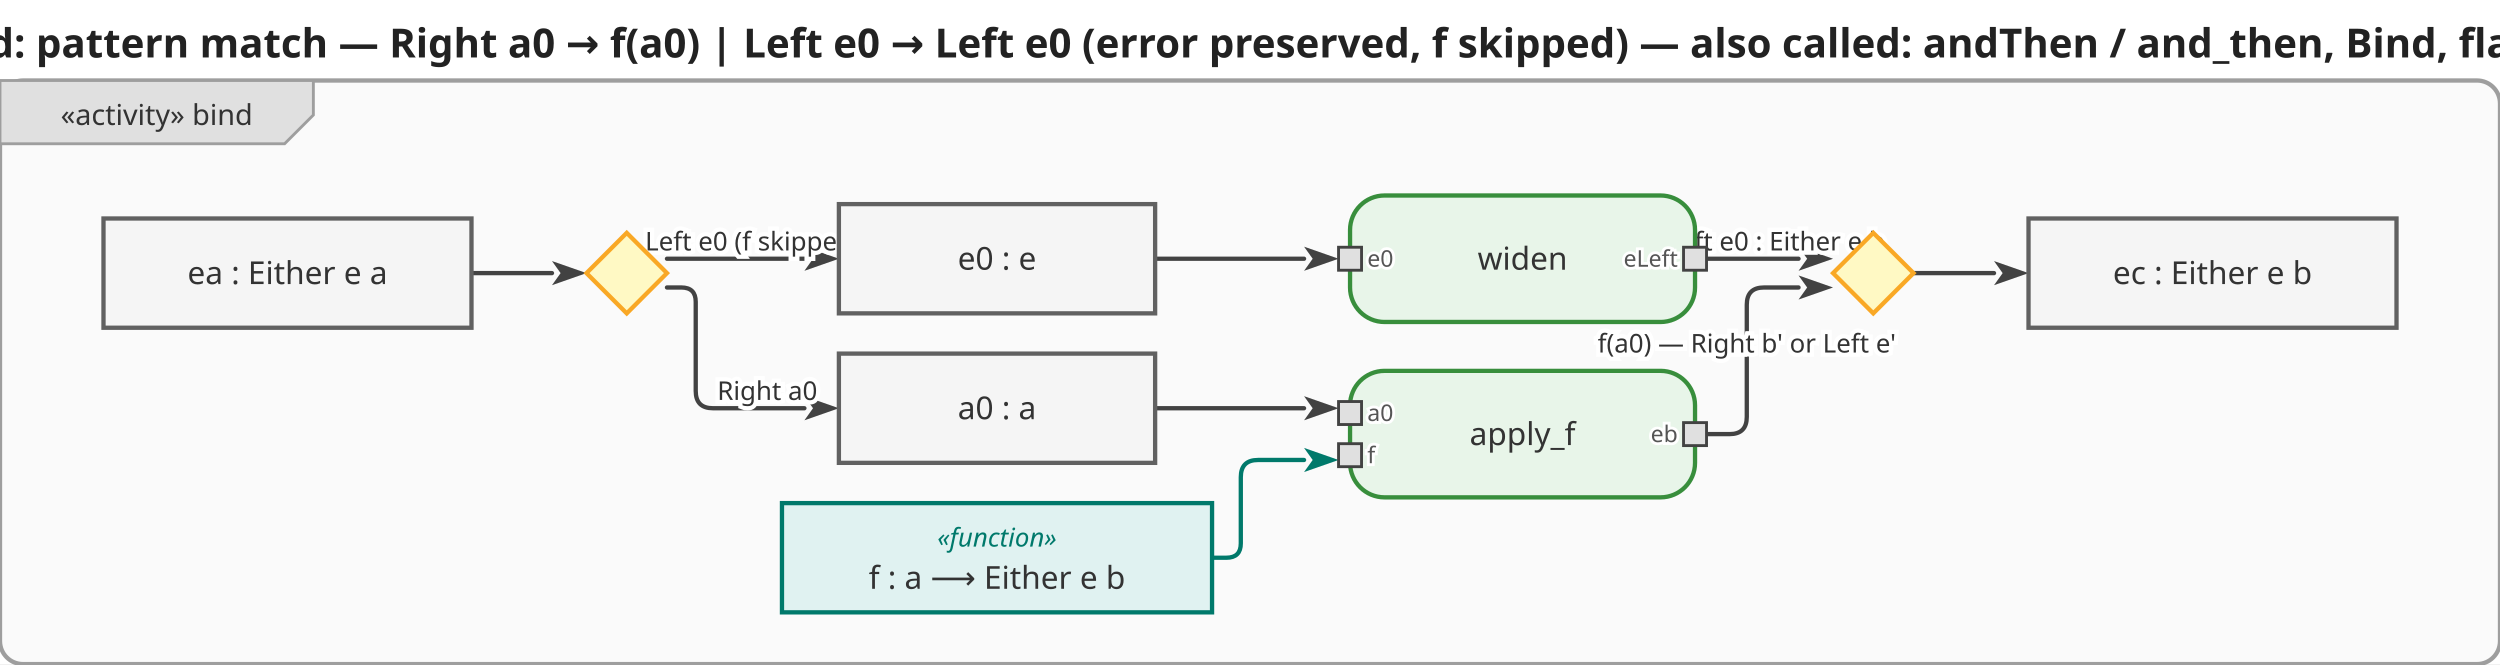
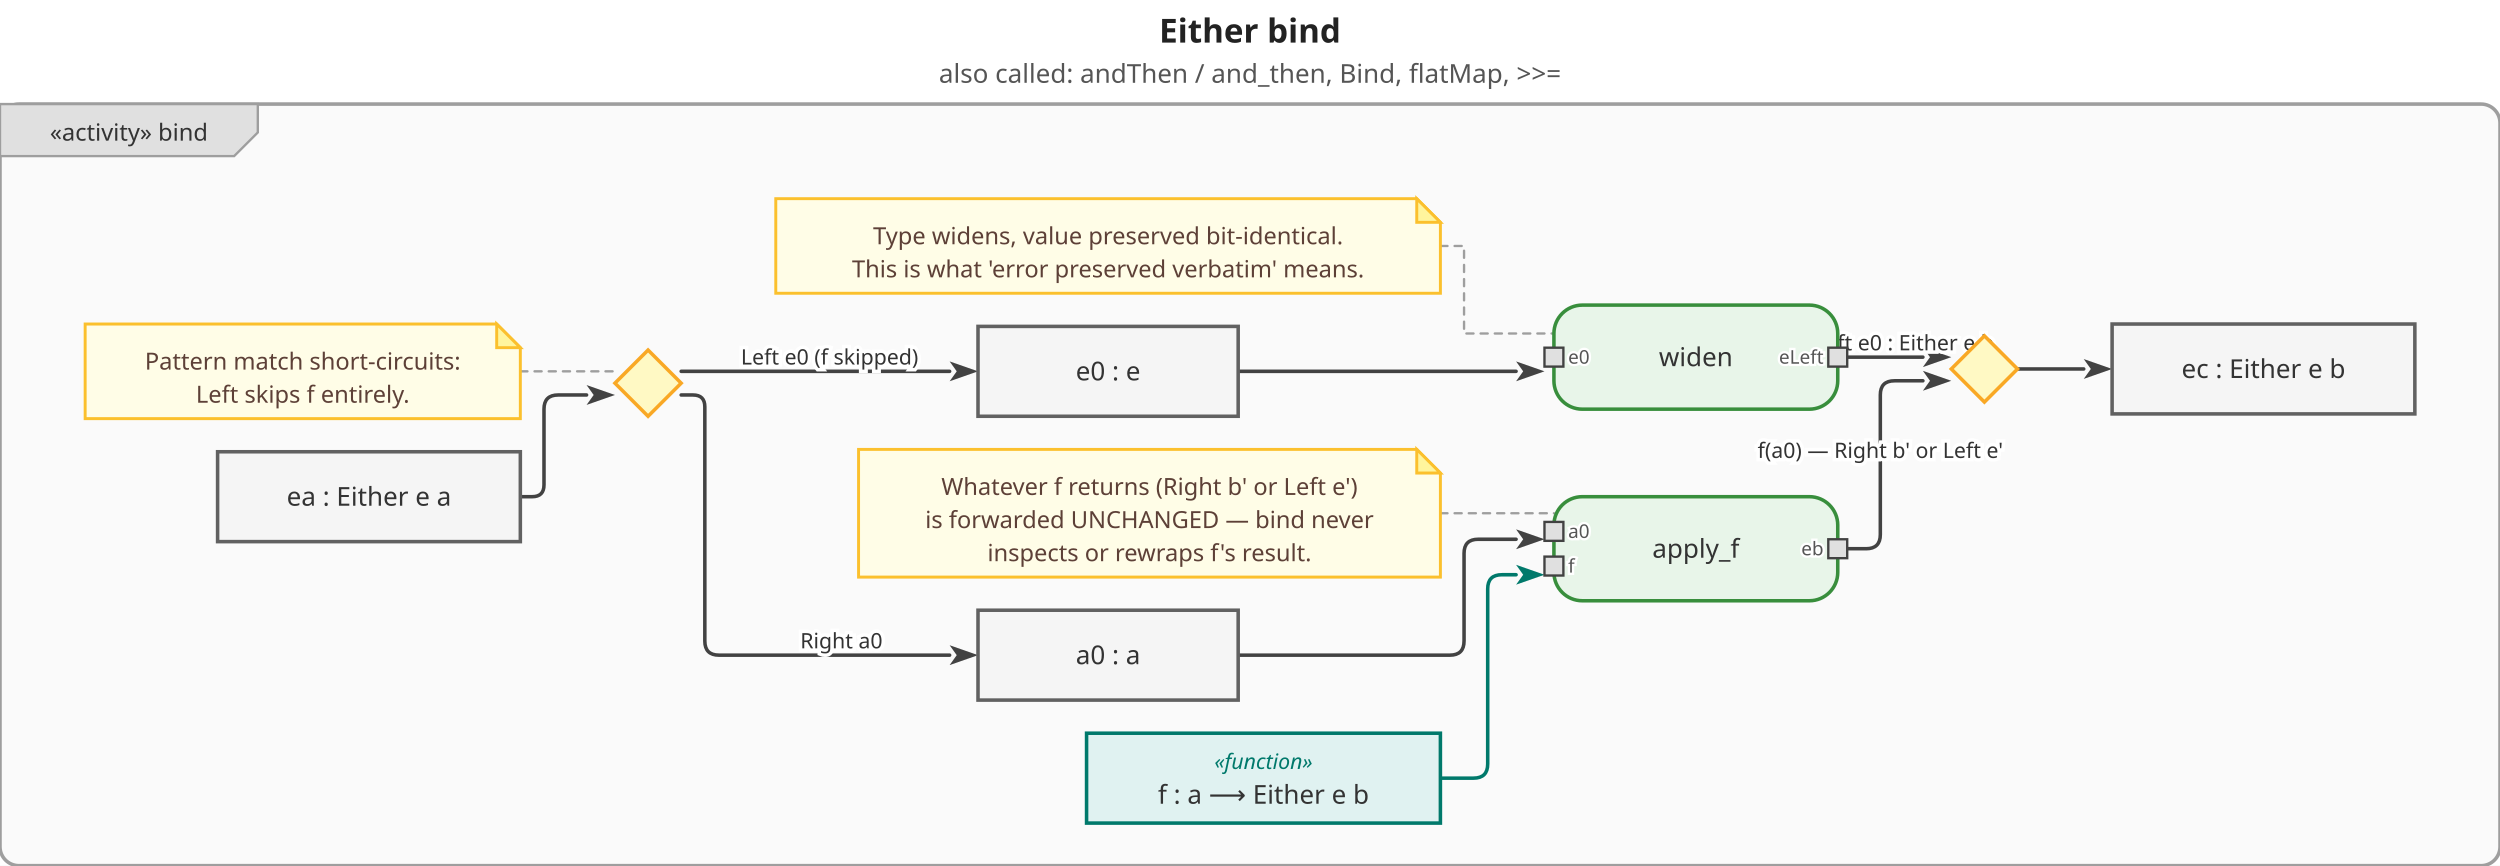
- <svg xmlns="http://www.w3.org/2000/svg" viewBox="0 0 869.6 231" width="869.6" height="231">
+ <svg xmlns="http://www.w3.org/2000/svg" viewBox="0 0 1057 366" width="1057" height="366">
  <defs>
    <marker id="arrowFilled" viewBox="0 0 10 10" refX="0" refY="5" markerWidth="8" markerHeight="8" orient="auto-start-reverse">
      <path d="M0,1.5 L10,5 L0,8.5 L2.5,5 Z" fill="#424242" />
    </marker>
    <marker id="arrowOpen" viewBox="0 0 10 10" refX="0" refY="5" markerWidth="8" markerHeight="8" orient="auto-start-reverse">
      <path d="M0,1.5 L10,5 L0,8.5" fill="none" stroke="#424242" stroke-width="1.25" />
    </marker>
    <marker id="arrowHof" viewBox="0 0 10 10" refX="0" refY="5" markerWidth="8" markerHeight="8" orient="auto-start-reverse">
      <path d="M0,1.5 L10,5 L0,8.5 L2.5,5 Z" fill="#00796b" />
    </marker>
  </defs>
-   <rect width="869.6" height="231" fill="white" />
-   <text x="434.8" y="20" text-anchor="middle" font-size="14" font-weight="bold" font-family="sans-serif" fill="#222">Either bind: pattern match — Right a0 → f(a0) | Left e0 → Left e0 (error preserved, f skipped) — also called: andThen / and_then, Bind, flatMap, &gt;&gt;=</text>
-   <g transform="translate(0,28)">
-     <rect x="0" y="0" width="869.6" height="203" rx="8" fill="#fafafa" stroke="#9e9e9e" stroke-width="1.5" />
+   <rect width="1057" height="366" fill="white" />
+   <text x="528.5" y="18" text-anchor="middle" font-size="14" font-weight="bold" font-family="sans-serif" fill="#222">Either bind</text>
+   <text x="528.5" y="35" text-anchor="middle" font-size="11" font-weight="normal" font-family="sans-serif" fill="#555">also called: andThen / and_then, Bind, flatMap, &gt;&gt;=</text>
+   <g transform="translate(0,44)">
+     <rect x="0" y="0" width="1057" height="322" rx="8" fill="#fafafa" stroke="#9e9e9e" stroke-width="1.5" />
    <g class="diagram-frame-tab tab-activity">
      <path d="M0,0 L109,0 L109,12 L99,22 L0,22 Z" fill="#e0e0e0" stroke="#9e9e9e" stroke-width="1" />
      <text x="54.5" y="12" text-anchor="middle" font-size="10" font-family="sans-serif" dominant-baseline="middle" fill="#333">«activity» bind</text>
    </g>
    <g class="edge">
-       <path d="M164.0,67.0 L192.0,67.0" fill="none" stroke="#424242" stroke-width="1.5" stroke-linejoin="round" stroke-linecap="round" marker-end="url(#arrowFilled)" />
+       <path d="M220.0,166.0 L225.0,166.0 Q230.0,166.0 230.0,161.0 L230.0,129.0 Q230.0,123.0 236.0,123.0 L248.0,123.0" fill="none" stroke="#424242" stroke-width="1.5" stroke-linejoin="round" stroke-linecap="round" marker-end="url(#arrowFilled)" />
    </g>
    <g class="edge">
-       <path d="M232.0,72.0 L237.0,72.0 Q242.0,72.0 242.0,77.0 L242.0,108.0 Q242.0,114.0 248.0,114.0 L279.8,114.0" fill="none" stroke="#424242" stroke-width="1.5" stroke-linejoin="round" stroke-linecap="round" marker-end="url(#arrowFilled)" />
-       <text x="266.9" y="108" text-anchor="middle" dominant-baseline="middle" font-size="9" font-family="sans-serif" fill="#333" stroke="white" stroke-width="3" paint-order="stroke fill">Right a0</text>
+       <path d="M288.0,123.0 L293.0,123.0 Q298.0,123.0 298.0,128.0 L298.0,227.0 Q298.0,233.0 304.0,233.0 L401.5,233.0" fill="none" stroke="#424242" stroke-width="1.5" stroke-linejoin="round" stroke-linecap="round" marker-end="url(#arrowFilled)" />
+       <text x="355.75" y="227" text-anchor="middle" dominant-baseline="middle" font-size="9" font-family="sans-serif" fill="#333" stroke="white" stroke-width="3" paint-order="stroke fill">Right a0</text>
    </g>
    <g class="edge">
-       <path d="M401.8,114.0 L453.6,114.0" fill="none" stroke="#424242" stroke-width="1.5" stroke-linejoin="round" stroke-linecap="round" marker-end="url(#arrowFilled)" />
+       <path d="M523.5,233.0 L613.0,233.0 Q619.0,233.0 619.0,227.0 L619.0,190.0 Q619.0,184.0 625.0,184.0 L641.0,184.0" fill="none" stroke="#424242" stroke-width="1.5" stroke-linejoin="round" stroke-linecap="round" marker-end="url(#arrowFilled)" />
    </g>
    <g class="edge hof-edge">
-       <path d="M421.6,166.0 L426.6,166.0 Q431.6,166.0 431.6,161.0 L431.6,138.0 Q431.6,132.0 437.6,132.0 L453.6,132.0" fill="none" stroke="#00796b" stroke-width="1.5" stroke-linejoin="round" stroke-linecap="round" marker-end="url(#arrowHof)" />
+       <path d="M609.0,285.0 L623.0,285.0 Q629.0,285.0 629.0,279.0 L629.0,205.0 Q629.0,199.0 635.0,199.0 L641.0,199.0" fill="none" stroke="#00796b" stroke-width="1.5" stroke-linejoin="round" stroke-linecap="round" marker-end="url(#arrowHof)" />
    </g>
    <g class="edge">
-       <path d="M593.6,123.0 L601.6,123.0 Q607.6,123.0 607.6,117.0 L607.6,78.0 Q607.6,72.0 613.6,72.0 L625.6,72.0" fill="none" stroke="#424242" stroke-width="1.5" stroke-linejoin="round" stroke-linecap="round" marker-end="url(#arrowFilled)" />
-       <text x="607.6" y="91.5" text-anchor="middle" dominant-baseline="middle" font-size="9" font-family="sans-serif" fill="#333" stroke="white" stroke-width="3" paint-order="stroke fill">f(a0) — Right b' or Left e'</text>
+       <path d="M781.0,188.0 L789.0,188.0 Q795.0,188.0 795.0,182.0 L795.0,123.0 Q795.0,117.0 801.0,117.0 L813.0,117.0" fill="none" stroke="#424242" stroke-width="1.5" stroke-linejoin="round" stroke-linecap="round" marker-end="url(#arrowFilled)" />
+       <text x="795" y="146.5" text-anchor="middle" dominant-baseline="middle" font-size="9" font-family="sans-serif" fill="#333" stroke="white" stroke-width="3" paint-order="stroke fill">f(a0) — Right b' or Left e'</text>
    </g>
    <g class="edge">
-       <path d="M232.0,62.0 L279.8,62.0" fill="none" stroke="#424242" stroke-width="1.5" stroke-linejoin="round" stroke-linecap="round" marker-end="url(#arrowFilled)" />
-       <text x="261.9" y="56" text-anchor="middle" dominant-baseline="middle" font-size="9" font-family="sans-serif" fill="#333" stroke="white" stroke-width="3" paint-order="stroke fill">Left e0  (f skipped)</text>
+       <path d="M288.0,113.0 L401.5,113.0" fill="none" stroke="#424242" stroke-width="1.5" stroke-linejoin="round" stroke-linecap="round" marker-end="url(#arrowFilled)" />
+       <text x="350.75" y="107" text-anchor="middle" dominant-baseline="middle" font-size="9" font-family="sans-serif" fill="#333" stroke="white" stroke-width="3" paint-order="stroke fill">Left e0  (f skipped)</text>
    </g>
    <g class="edge">
-       <path d="M401.8,62.0 L453.6,62.0" fill="none" stroke="#424242" stroke-width="1.5" stroke-linejoin="round" stroke-linecap="round" marker-end="url(#arrowFilled)" />
+       <path d="M523.5,113.0 L641.0,113.0" fill="none" stroke="#424242" stroke-width="1.5" stroke-linejoin="round" stroke-linecap="round" marker-end="url(#arrowFilled)" />
    </g>
    <g class="edge">
-       <path d="M593.6,62.0 L625.6,62.0" fill="none" stroke="#424242" stroke-width="1.5" stroke-linejoin="round" stroke-linecap="round" marker-end="url(#arrowFilled)" />
-       <text x="617.6" y="56" text-anchor="middle" dominant-baseline="middle" font-size="9" font-family="sans-serif" fill="#333" stroke="white" stroke-width="3" paint-order="stroke fill">Left e0 : Either e b</text>
+       <path d="M781.0,107.0 L813.0,107.0" fill="none" stroke="#424242" stroke-width="1.5" stroke-linejoin="round" stroke-linecap="round" marker-end="url(#arrowFilled)" />
+       <text x="805" y="101" text-anchor="middle" dominant-baseline="middle" font-size="9" font-family="sans-serif" fill="#333" stroke="white" stroke-width="3" paint-order="stroke fill">Left e0 : Either e b</text>
    </g>
    <g class="edge">
-       <path d="M665.6,67.0 L693.6,67.0" fill="none" stroke="#424242" stroke-width="1.5" stroke-linejoin="round" stroke-linecap="round" marker-end="url(#arrowFilled)" />
+       <path d="M853.0,112.0 L881.0,112.0" fill="none" stroke="#424242" stroke-width="1.5" stroke-linejoin="round" stroke-linecap="round" marker-end="url(#arrowFilled)" />
+     </g>
+     <g class="edge note-attachment">
+       <path d="M220.0,113.0 L260.0,113.0" fill="none" stroke="#9e9e9e" stroke-width="1" stroke-dasharray="3,3" stroke-linejoin="round" stroke-linecap="round" />
+     </g>
+     <g class="edge note-attachment">
+       <path d="M609.0,60.0 L619.0,60.0 L619.0,97.0 L657.0,97.0" fill="none" stroke="#9e9e9e" stroke-width="1" stroke-dasharray="3,3" stroke-linejoin="round" stroke-linecap="round" />
+     </g>
+     <g class="edge note-attachment">
+       <path d="M609.0,173.0 L657.0,173.0" fill="none" stroke="#9e9e9e" stroke-width="1" stroke-dasharray="3,3" stroke-linejoin="round" stroke-linecap="round" />
    </g>
    <g class="action-node">
-       <rect x="469.6" y="101" width="120" height="44" rx="12" fill="#e8f5e9" stroke="#388e3c" stroke-width="1.5" />
-       <text class="action-label" x="529.6" y="123" text-anchor="middle" font-size="11" font-family="sans-serif" dominant-baseline="middle" fill="#333">apply_f</text>
+       <rect x="657" y="166" width="120" height="44" rx="12" fill="#e8f5e9" stroke="#388e3c" stroke-width="1.5" />
+       <text class="action-label" x="717" y="188" text-anchor="middle" font-size="11" font-family="sans-serif" dominant-baseline="middle" fill="#333">apply_f</text>
      <g class="pin pin-in">
-         <rect x="465.6" y="111.667" width="8" height="8" fill="#e0e0e0" stroke="#424242" stroke-width="1" />
-         <text x="475.6" y="115.667" text-anchor="start" font-size="8" font-family="sans-serif" dominant-baseline="middle" fill="#555" stroke="white" stroke-width="2" paint-order="stroke fill">a0</text>
+         <rect x="653" y="176.667" width="8" height="8" fill="#e0e0e0" stroke="#424242" stroke-width="1" />
+         <text x="663" y="180.667" text-anchor="start" font-size="8" font-family="sans-serif" dominant-baseline="middle" fill="#555" stroke="white" stroke-width="2" paint-order="stroke fill">a0</text>
      </g>
      <g class="pin pin-in">
-         <rect x="465.6" y="126.333" width="8" height="8" fill="#e0e0e0" stroke="#424242" stroke-width="1" />
-         <text x="475.6" y="130.333" text-anchor="start" font-size="8" font-family="sans-serif" dominant-baseline="middle" fill="#555" stroke="white" stroke-width="2" paint-order="stroke fill">f</text>
+         <rect x="653" y="191.333" width="8" height="8" fill="#e0e0e0" stroke="#424242" stroke-width="1" />
+         <text x="663" y="195.333" text-anchor="start" font-size="8" font-family="sans-serif" dominant-baseline="middle" fill="#555" stroke="white" stroke-width="2" paint-order="stroke fill">f</text>
      </g>
      <g class="pin pin-out">
-         <rect x="585.6" y="119" width="8" height="8" fill="#e0e0e0" stroke="#424242" stroke-width="1" />
-         <text x="583.6" y="123" text-anchor="end" font-size="8" font-family="sans-serif" dominant-baseline="middle" fill="#555" stroke="white" stroke-width="2" paint-order="stroke fill">eb</text>
+         <rect x="773" y="184" width="8" height="8" fill="#e0e0e0" stroke="#424242" stroke-width="1" />
+         <text x="771" y="188" text-anchor="end" font-size="8" font-family="sans-serif" dominant-baseline="middle" fill="#555" stroke="white" stroke-width="2" paint-order="stroke fill">eb</text>
      </g>
    </g>
    <g class="action-node">
-       <rect x="469.6" y="40" width="120" height="44" rx="12" fill="#e8f5e9" stroke="#388e3c" stroke-width="1.5" />
-       <text class="action-label" x="529.6" y="62" text-anchor="middle" font-size="11" font-family="sans-serif" dominant-baseline="middle" fill="#333">widen</text>
+       <rect x="657" y="85" width="120" height="44" rx="12" fill="#e8f5e9" stroke="#388e3c" stroke-width="1.5" />
+       <text class="action-label" x="717" y="107" text-anchor="middle" font-size="11" font-family="sans-serif" dominant-baseline="middle" fill="#333">widen</text>
      <g class="pin pin-in">
-         <rect x="465.6" y="58" width="8" height="8" fill="#e0e0e0" stroke="#424242" stroke-width="1" />
-         <text x="475.6" y="62" text-anchor="start" font-size="8" font-family="sans-serif" dominant-baseline="middle" fill="#555" stroke="white" stroke-width="2" paint-order="stroke fill">e0</text>
+         <rect x="653" y="103" width="8" height="8" fill="#e0e0e0" stroke="#424242" stroke-width="1" />
+         <text x="663" y="107" text-anchor="start" font-size="8" font-family="sans-serif" dominant-baseline="middle" fill="#555" stroke="white" stroke-width="2" paint-order="stroke fill">e0</text>
      </g>
      <g class="pin pin-out">
-         <rect x="585.6" y="58" width="8" height="8" fill="#e0e0e0" stroke="#424242" stroke-width="1" />
-         <text x="583.6" y="62" text-anchor="end" font-size="8" font-family="sans-serif" dominant-baseline="middle" fill="#555" stroke="white" stroke-width="2" paint-order="stroke fill">eLeft</text>
+         <rect x="773" y="103" width="8" height="8" fill="#e0e0e0" stroke="#424242" stroke-width="1" />
+         <text x="771" y="107" text-anchor="end" font-size="8" font-family="sans-serif" dominant-baseline="middle" fill="#555" stroke="white" stroke-width="2" paint-order="stroke fill">eLeft</text>
      </g>
    </g>
    <g class="object-node">
-       <rect x="36" y="48" width="128" height="38" fill="#f5f5f5" stroke="#616161" stroke-width="1.5" />
-       <text x="100" y="67" text-anchor="middle" font-size="11" font-family="sans-serif" dominant-baseline="middle" fill="#333">ea : Either e a</text>
+       <rect x="92" y="147" width="128" height="38" fill="#f5f5f5" stroke="#616161" stroke-width="1.5" />
+       <text x="156" y="166" text-anchor="middle" font-size="11" font-family="sans-serif" dominant-baseline="middle" fill="#333">ea : Either e a</text>
    </g>
    <g class="object-node hof">
-       <rect x="272" y="147" width="149.6" height="38" fill="#e0f2f1" stroke="#00796b" stroke-width="1.5" />
-       <text x="346.8" y="159" text-anchor="middle" font-size="9" font-style="italic" font-family="sans-serif" dominant-baseline="middle" fill="#00796b">«function»</text>
-       <text x="346.8" y="173" text-anchor="middle" font-size="11" font-family="sans-serif" dominant-baseline="middle" fill="#333">f : a ⟶ Either e b</text>
+       <rect x="459.4" y="266" width="149.6" height="38" fill="#e0f2f1" stroke="#00796b" stroke-width="1.5" />
+       <text x="534.2" y="278" text-anchor="middle" font-size="9" font-style="italic" font-family="sans-serif" dominant-baseline="middle" fill="#00796b">«function»</text>
+       <text x="534.2" y="292" text-anchor="middle" font-size="11" font-family="sans-serif" dominant-baseline="middle" fill="#333">f : a ⟶ Either e b</text>
    </g>
    <g class="object-node">
-       <rect x="291.8" y="95" width="110" height="38" fill="#f5f5f5" stroke="#616161" stroke-width="1.5" />
-       <text x="346.8" y="114" text-anchor="middle" font-size="11" font-family="sans-serif" dominant-baseline="middle" fill="#333">a0 : a</text>
+       <rect x="413.5" y="214" width="110" height="38" fill="#f5f5f5" stroke="#616161" stroke-width="1.5" />
+       <text x="468.5" y="233" text-anchor="middle" font-size="11" font-family="sans-serif" dominant-baseline="middle" fill="#333">a0 : a</text>
    </g>
    <g class="object-node">
-       <rect x="291.8" y="43" width="110" height="38" fill="#f5f5f5" stroke="#616161" stroke-width="1.5" />
-       <text x="346.8" y="62" text-anchor="middle" font-size="11" font-family="sans-serif" dominant-baseline="middle" fill="#333">e0 : e</text>
+       <rect x="413.5" y="94" width="110" height="38" fill="#f5f5f5" stroke="#616161" stroke-width="1.5" />
+       <text x="468.5" y="113" text-anchor="middle" font-size="11" font-family="sans-serif" dominant-baseline="middle" fill="#333">e0 : e</text>
    </g>
    <g class="object-node">
-       <rect x="705.6" y="48" width="128" height="38" fill="#f5f5f5" stroke="#616161" stroke-width="1.5" />
-       <text x="769.6" y="67" text-anchor="middle" font-size="11" font-family="sans-serif" dominant-baseline="middle" fill="#333">ec : Either e b</text>
+       <rect x="893" y="93" width="128" height="38" fill="#f5f5f5" stroke="#616161" stroke-width="1.5" />
+       <text x="957" y="112" text-anchor="middle" font-size="11" font-family="sans-serif" dominant-baseline="middle" fill="#333">ec : Either e b</text>
    </g>
    <g class="decision-node">
-       <polygon points="218,53 232,67 218,81 204,67" fill="#fff9c4" stroke="#f9a825" stroke-width="1.5" />
+       <polygon points="274,104 288,118 274,132 260,118" fill="#fff9c4" stroke="#f9a825" stroke-width="1.5" />
    </g>
    <g class="merge-node">
-       <polygon points="651.6,53 665.6,67 651.6,81 637.6,67" fill="#fff9c4" stroke="#f9a825" stroke-width="1.5" />
+       <polygon points="839,98 853,112 839,126 825,112" fill="#fff9c4" stroke="#f9a825" stroke-width="1.5" />
+     </g>
+     <g class="note-node">
+       <polygon points="36,93 210,93 220,103 220,133 36,133" fill="#fffde7" stroke="#fbc02d" stroke-width="1.25" />
+       <polygon points="210,93 210,103 220,103" fill="#fff59d" stroke="#fbc02d" stroke-width="1.25" />
+       <text x="128" y="108.8" text-anchor="middle" font-size="10" font-family="sans-serif" dominant-baseline="middle" fill="#5d4037">Pattern match short-circuits:</text>
+       <text x="128" y="122.8" text-anchor="middle" font-size="10" font-family="sans-serif" dominant-baseline="middle" fill="#5d4037">Left skips f entirely.</text>
+     </g>
+     <g class="note-node">
+       <polygon points="328,40 599,40 609,50 609,80 328,80" fill="#fffde7" stroke="#fbc02d" stroke-width="1.25" />
+       <polygon points="599,40 599,50 609,50" fill="#fff59d" stroke="#fbc02d" stroke-width="1.25" />
+       <text x="468.5" y="55.8" text-anchor="middle" font-size="10" font-family="sans-serif" dominant-baseline="middle" fill="#5d4037">Type widens, value preserved bit-identical.</text>
+       <text x="468.5" y="69.8" text-anchor="middle" font-size="10" font-family="sans-serif" dominant-baseline="middle" fill="#5d4037">This is what 'error preserved verbatim' means.</text>
+     </g>
+     <g class="note-node">
+       <polygon points="363,146 599,146 609,156 609,200 363,200" fill="#fffde7" stroke="#fbc02d" stroke-width="1.25" />
+       <polygon points="599,146 599,156 609,156" fill="#fff59d" stroke="#fbc02d" stroke-width="1.25" />
+       <text x="486" y="161.8" text-anchor="middle" font-size="10" font-family="sans-serif" dominant-baseline="middle" fill="#5d4037">Whatever f returns (Right b' or Left e')</text>
+       <text x="486" y="175.8" text-anchor="middle" font-size="10" font-family="sans-serif" dominant-baseline="middle" fill="#5d4037">is forwarded UNCHANGED — bind never</text>
+       <text x="486" y="189.8" text-anchor="middle" font-size="10" font-family="sans-serif" dominant-baseline="middle" fill="#5d4037">inspects or rewraps f's result.</text>
    </g>
  </g>
</svg>
